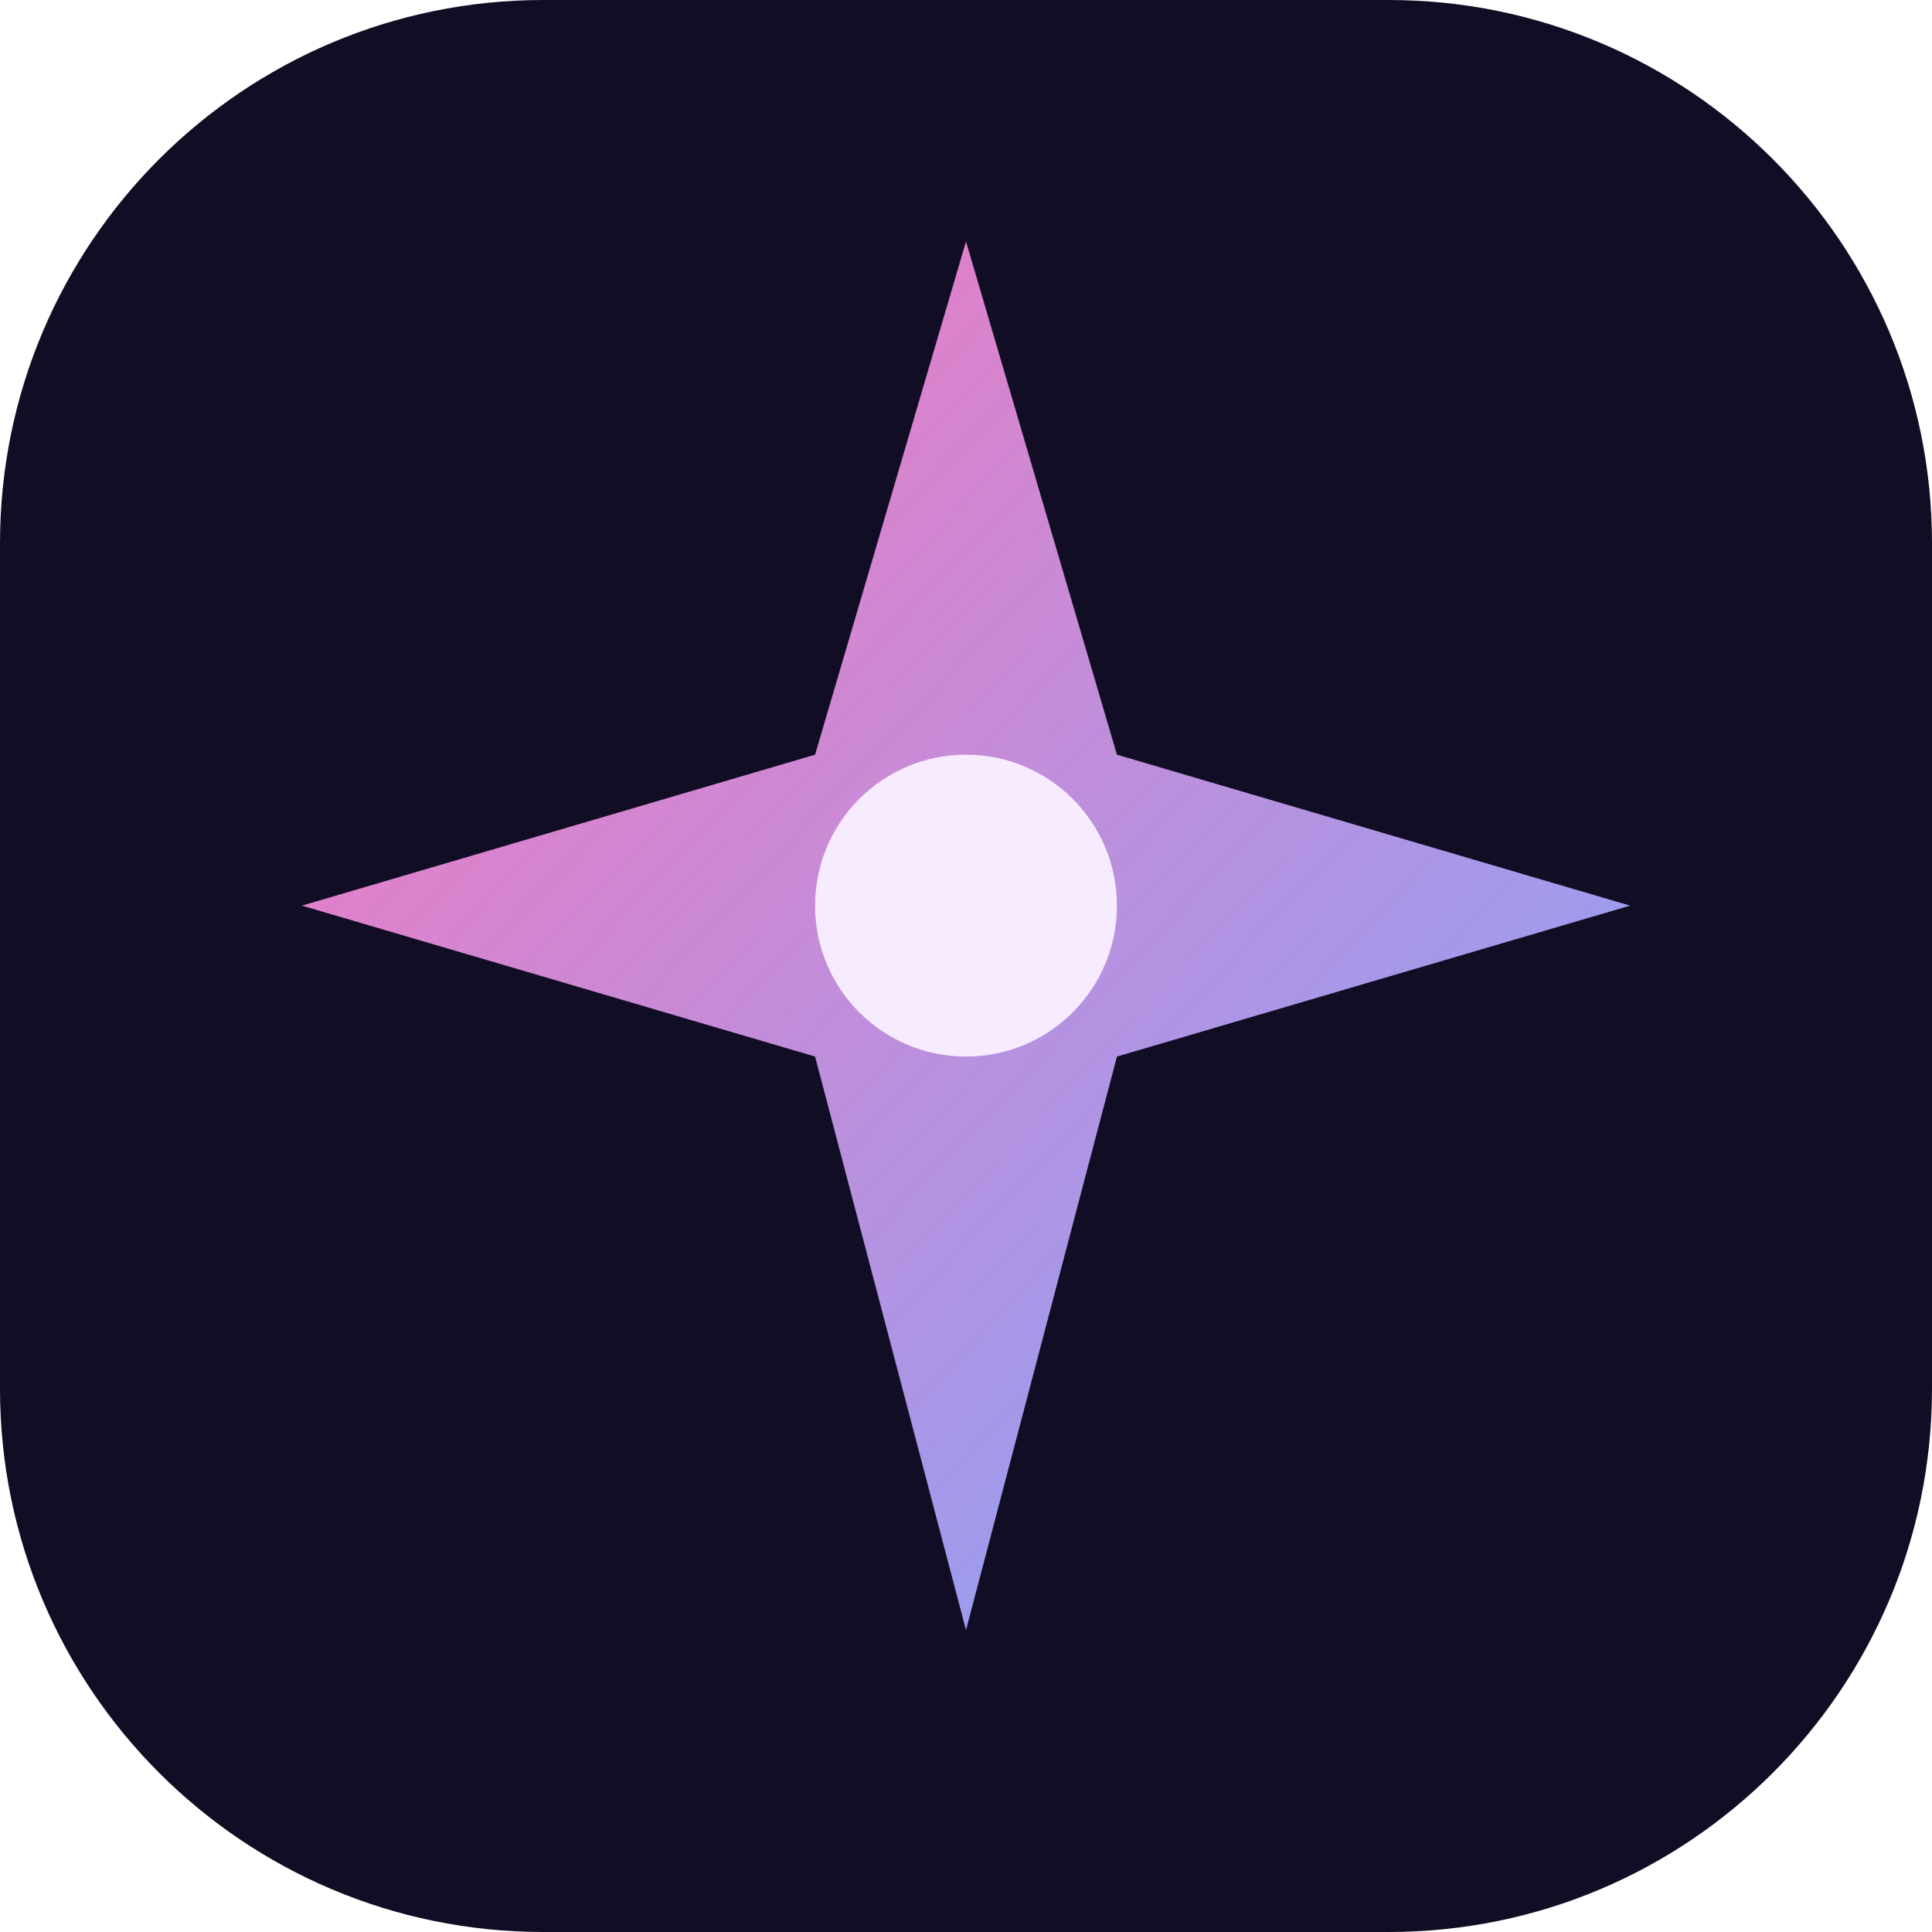
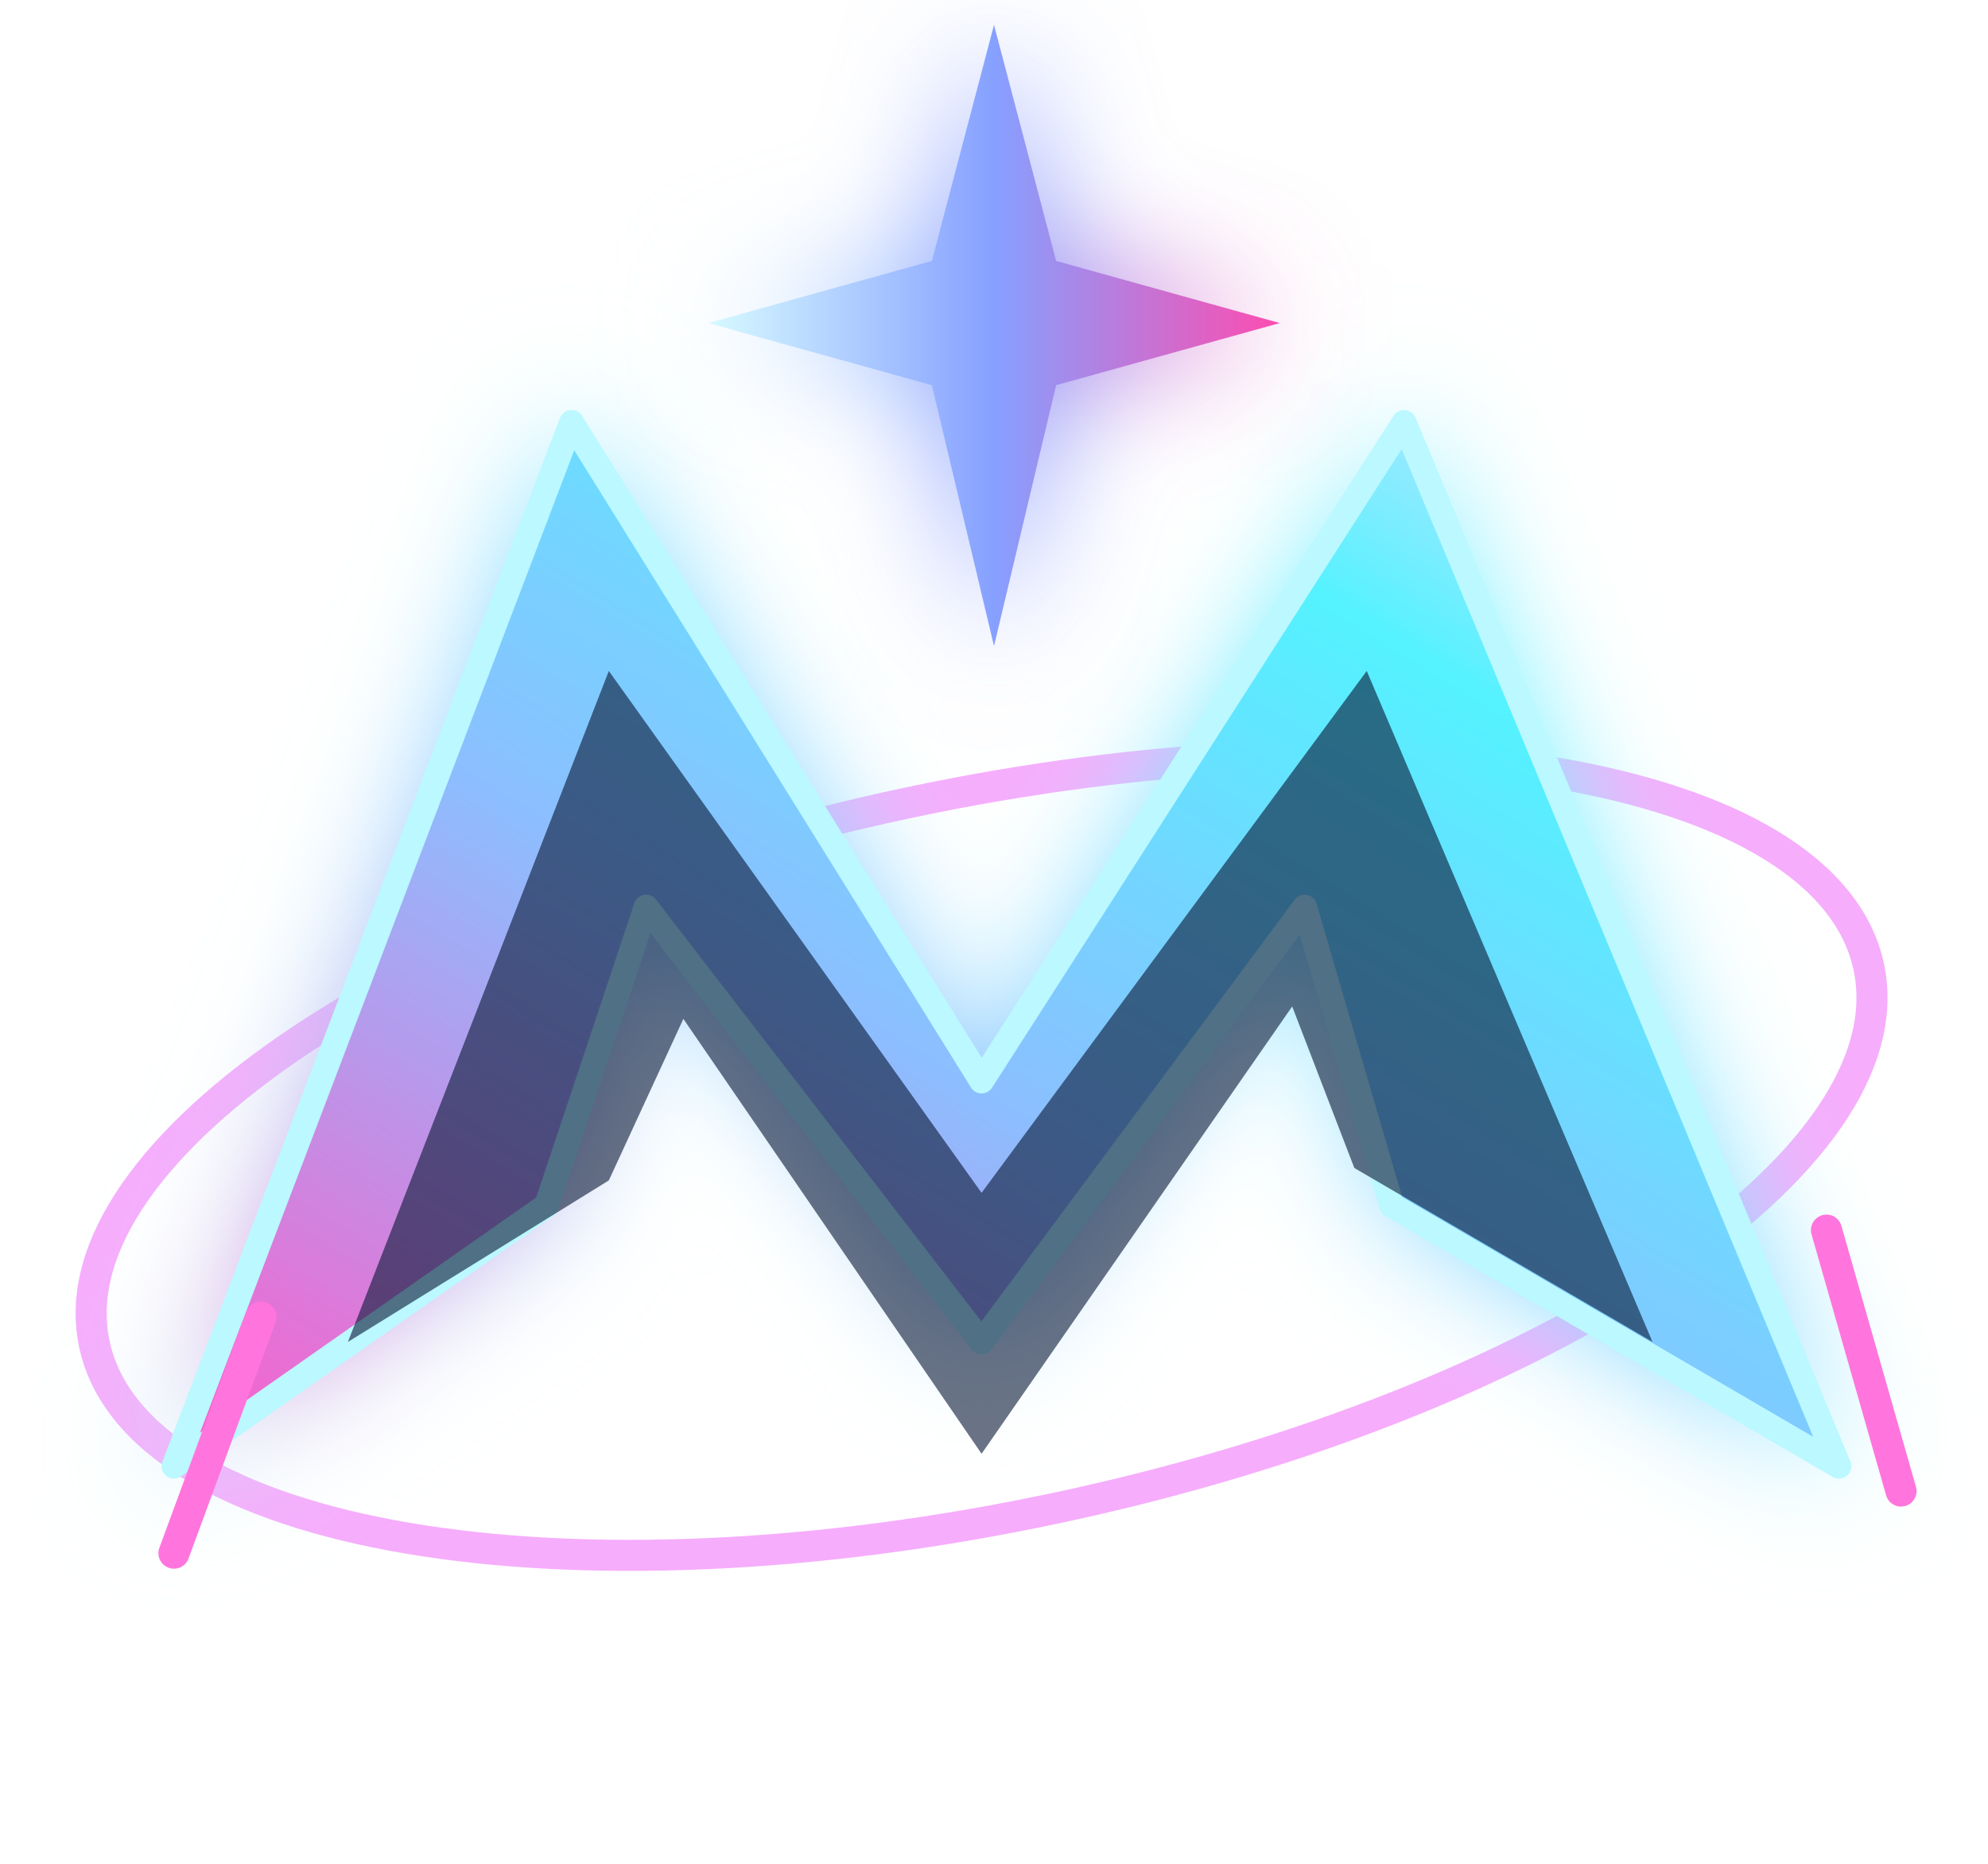
- <svg xmlns="http://www.w3.org/2000/svg" viewBox="0 0 64 64">
+ <svg xmlns="http://www.w3.org/2000/svg" viewBox="0 0 160 150" role="img" aria-label="Знак Mythoria">
  <defs>
-     <linearGradient id="g" x2="1" y2="1">
-       <stop stop-color="#ff74b9" />
-       <stop offset="1" stop-color="#7da9ff" />
+     <linearGradient id="m" x1="0" y1="1" x2="1" y2="0">
+       <stop stop-color="#ff5bc9" />
+       <stop offset=".42" stop-color="#8cbeff" />
+       <stop offset=".76" stop-color="#54f2ff" />
+       <stop offset="1" stop-color="#f4ddff" />
    </linearGradient>
+     <linearGradient id="shine">
+       <stop stop-color="#d7faff" />
+       <stop offset=".5" stop-color="#86a0ff" />
+       <stop offset="1" stop-color="#fd4caf" />
+     </linearGradient>
+     <filter id="glow" x="-60%" y="-60%" width="220%" height="220%">
+       <feGaussianBlur stdDeviation="5" result="b" />
+       <feMerge>
+         <feMergeNode in="b" />
+         <feMergeNode in="SourceGraphic" />
+       </feMerge>
+     </filter>
  </defs>
-   <rect width="64" height="64" rx="18" fill="#110d24" />
-   <path d="M32 8 L37 25 L54 30 L37 35 L32 54 L27 35 L10 30 L27 25Z" fill="url(#g)" />
-   <circle cx="32" cy="30" r="5" fill="#f7ebff" />
+   <ellipse cx="79" cy="93" rx="73" ry="29" fill="none" stroke="#ef6afa" stroke-width="2.5" opacity=".55" transform="rotate(-12 79 93)" />
+   <path d="M14 118L46 34L79 87L113 34L148 118L112 97L105 73L79 108L52 73L44 97Z" fill="url(#m)" stroke="#bbf8ff" stroke-width="2" stroke-linejoin="round" filter="url(#glow)" />
+   <path d="M28 108L49 54L79 96L110 54L133 108L109 94L104 81L79 117L55 82L49 95Z" fill="#061634" opacity=".6" />
+   <path d="M80 2L85 21L103 26L85 31L80 52L75 31L57 26L75 21Z" fill="url(#shine)" filter="url(#glow)" />
+   <path d="M21 106L14 125M147 99L153 120" stroke="#ff75dd" stroke-width="2.5" stroke-linecap="round" />
</svg>
